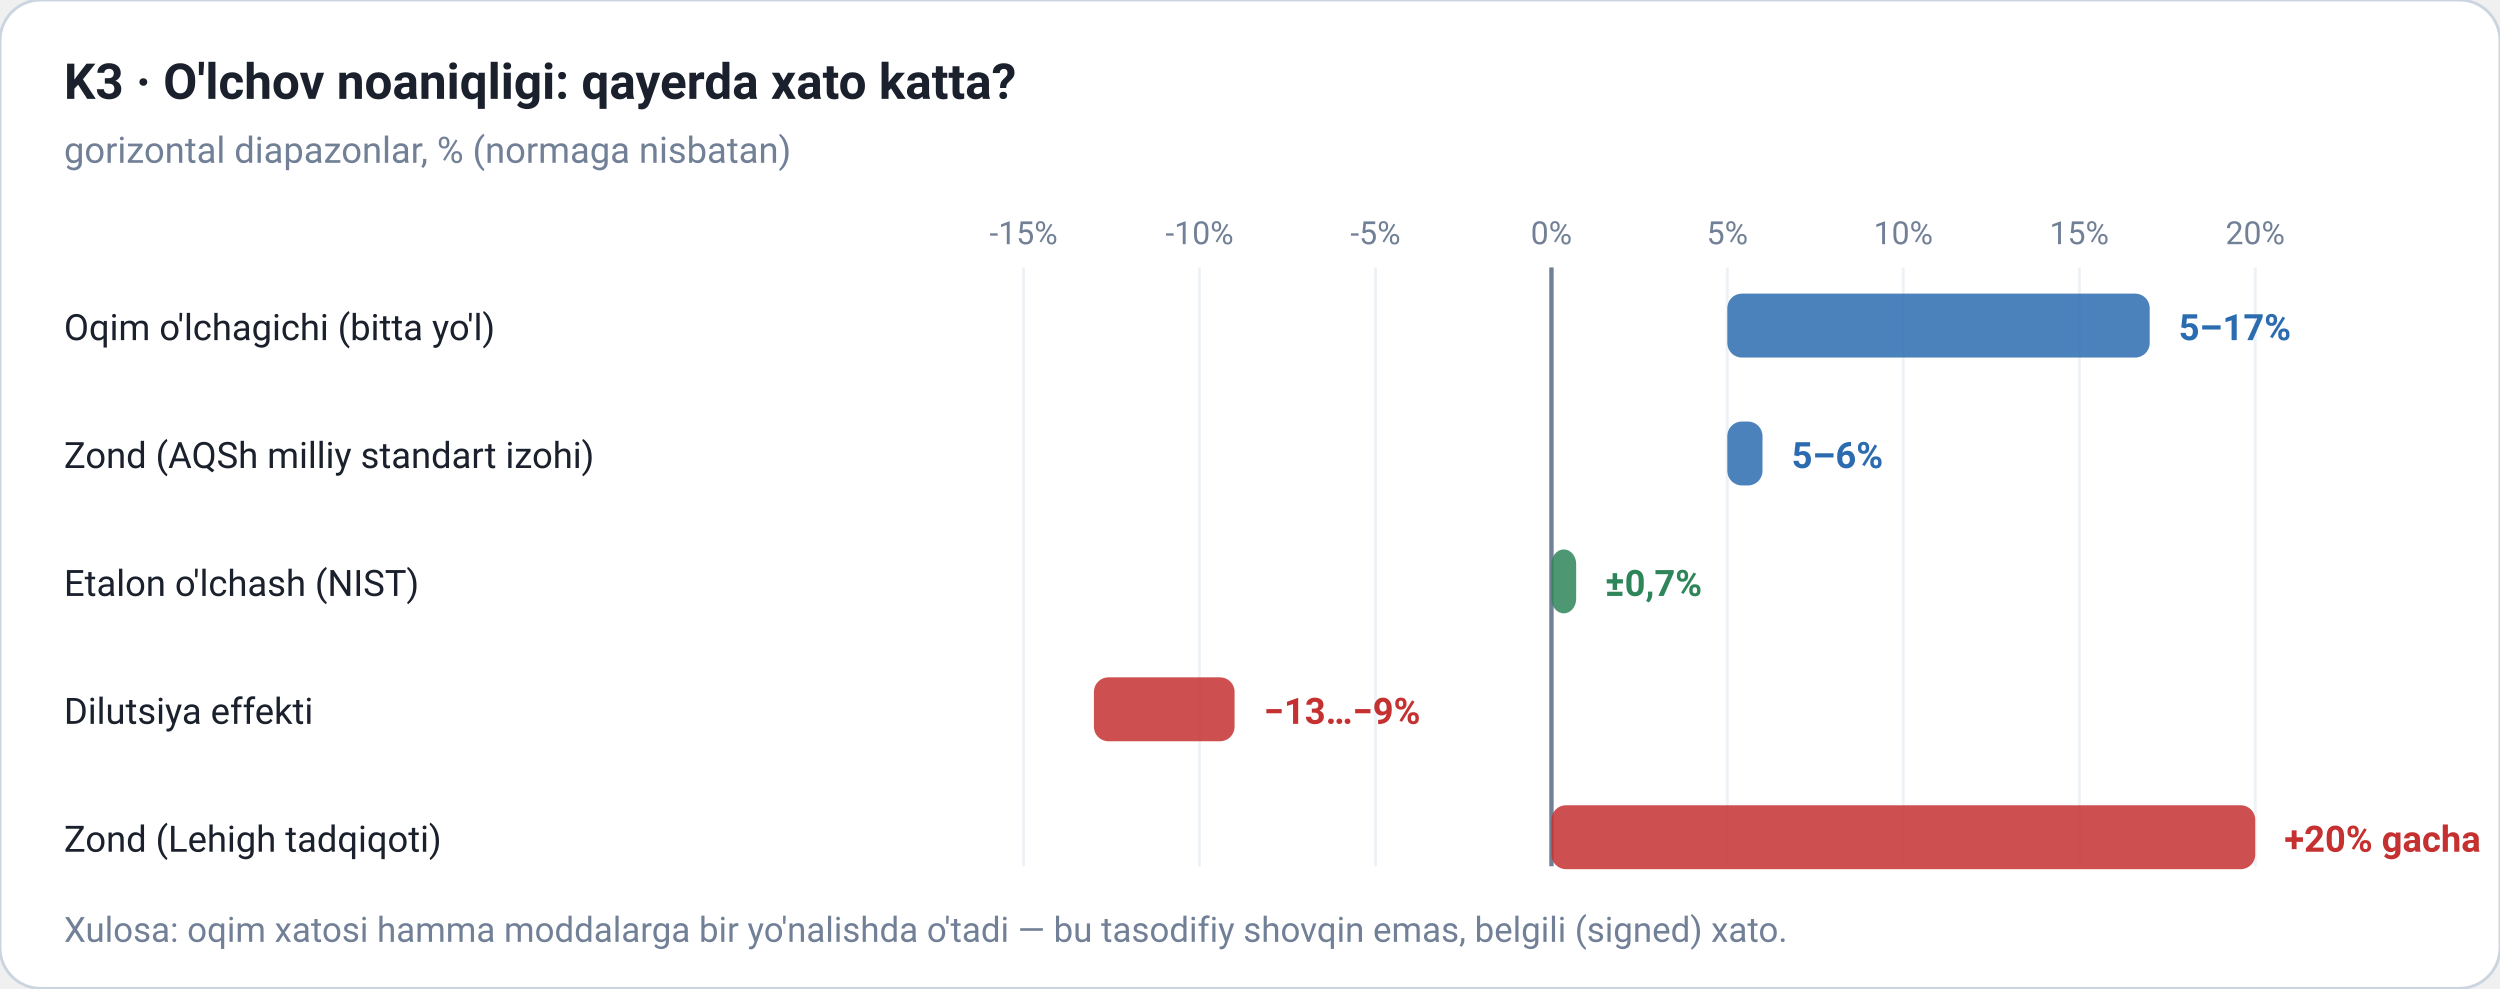
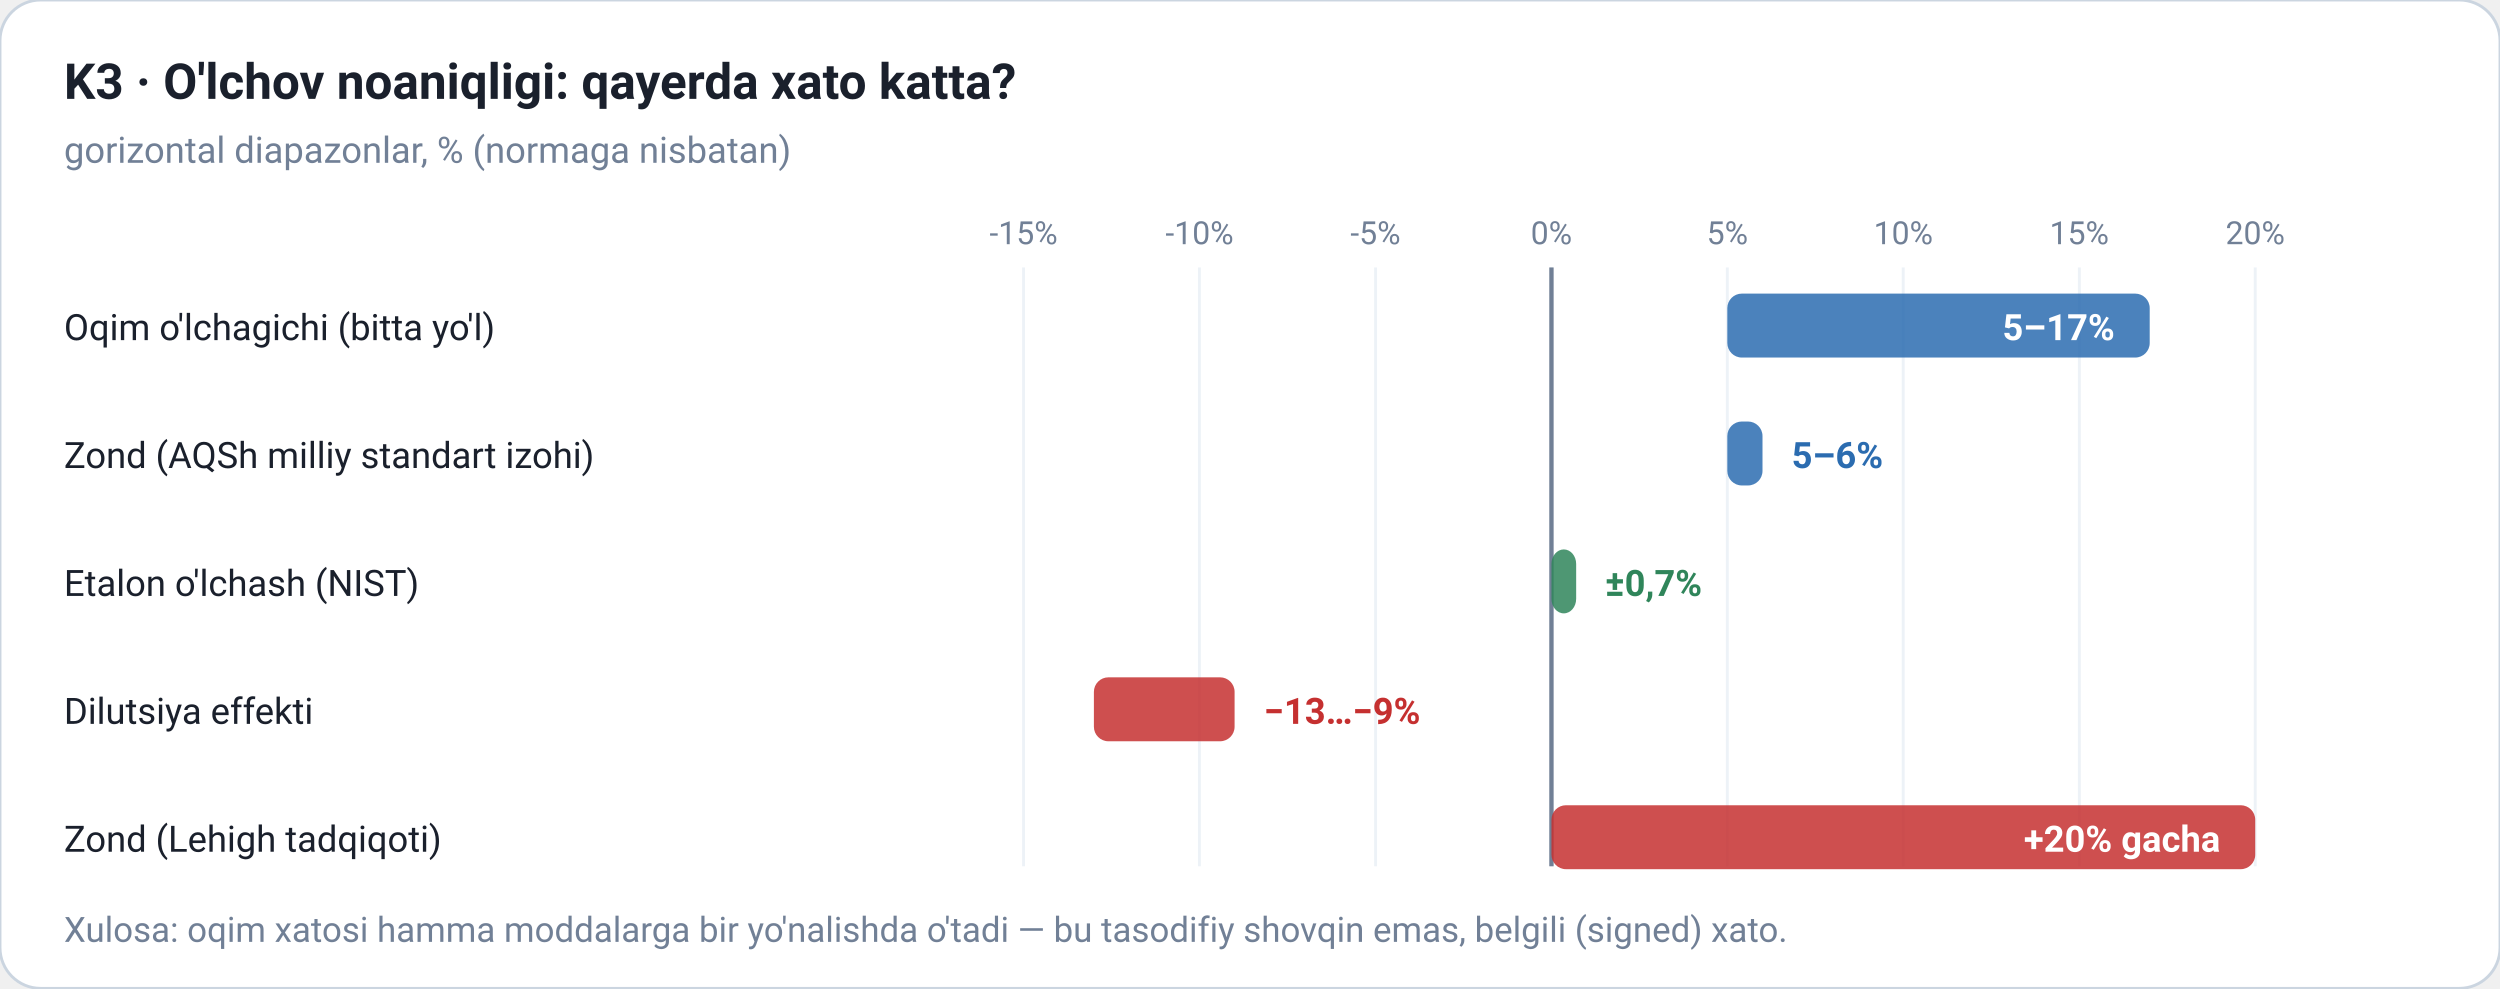
<svg xmlns="http://www.w3.org/2000/svg" viewBox="0 0 860 340" width="100%" role="img" aria-label="O'lchov noaniqligi diapazonlari" font-family="system-ui,-apple-system,Segoe UI,Roboto,Arial,sans-serif">
  <rect width="860" height="340" rx="14" fill="#ffffff" />
  <rect width="860" height="340" rx="14" fill="none" stroke="#cbd5e0" />
  <text x="22" y="34" font-size="17" fill="#1a202c" text-anchor="start" font-weight="700">K3 · O'lchov noaniqligi: qayerda xato katta?</text>
  <text x="22" y="56" font-size="12.5" fill="#718096" text-anchor="start" font-weight="400">gorizontal diapazonlar, % (normaga nisbatan)</text>
  <line x1="352.1" y1="92.0" x2="352.1" y2="298.0" stroke="#edf2f7" stroke-width="1" />
  <text x="352.105" y="84" font-size="11" fill="#718096" text-anchor="middle" font-weight="400">-15%</text>
  <line x1="412.6" y1="92.0" x2="412.6" y2="298.0" stroke="#edf2f7" stroke-width="1" />
  <text x="412.632" y="84" font-size="11" fill="#718096" text-anchor="middle" font-weight="400">-10%</text>
  <line x1="473.2" y1="92.0" x2="473.2" y2="298.0" stroke="#edf2f7" stroke-width="1" />
  <text x="473.158" y="84" font-size="11" fill="#718096" text-anchor="middle" font-weight="400">-5%</text>
  <line x1="533.7" y1="92.0" x2="533.7" y2="298.0" stroke="#edf2f7" stroke-width="1" />
  <text x="533.684" y="84" font-size="11" fill="#718096" text-anchor="middle" font-weight="400">0%</text>
  <line x1="594.2" y1="92.0" x2="594.2" y2="298.0" stroke="#edf2f7" stroke-width="1" />
  <text x="594.211" y="84" font-size="11" fill="#718096" text-anchor="middle" font-weight="400">5%</text>
  <line x1="654.7" y1="92.0" x2="654.7" y2="298.0" stroke="#edf2f7" stroke-width="1" />
  <text x="654.737" y="84" font-size="11" fill="#718096" text-anchor="middle" font-weight="400">10%</text>
  <line x1="715.3" y1="92.0" x2="715.3" y2="298.0" stroke="#edf2f7" stroke-width="1" />
  <text x="715.263" y="84" font-size="11" fill="#718096" text-anchor="middle" font-weight="400">15%</text>
  <line x1="775.8" y1="92.0" x2="775.8" y2="298.0" stroke="#edf2f7" stroke-width="1" />
  <text x="775.789" y="84" font-size="11" fill="#718096" text-anchor="middle" font-weight="400">20%</text>
  <line x1="533.7" y1="92.0" x2="533.7" y2="298.0" stroke="#718096" stroke-width="1.5" />
  <text x="22" y="117" font-size="12.5" fill="#1a202c" text-anchor="start" font-weight="400">Oqim o'lchagichi (bitta yo'l)</text>
  <rect x="594.2" y="101.0" width="145.3" height="22.0" rx="5" fill="#2b6cb0" opacity="0.85" />
-   <text x="749.474" y="117" font-size="12.5" fill="#2b6cb0" text-anchor="start" font-weight="600">5–17%</text>
+   <text x="727.474" y="117" font-size="12.5" fill="#ffffff" text-anchor="end" font-weight="600">5–17%</text>
  <text x="22" y="161" font-size="12.5" fill="#1a202c" text-anchor="start" font-weight="400">Zond (AQSh milliy standart izohi)</text>
  <rect x="594.2" y="145.0" width="12.1" height="22.0" rx="5" fill="#2b6cb0" opacity="0.85" />
  <text x="616.316" y="161" font-size="12.5" fill="#2b6cb0" text-anchor="start" font-weight="600">5–6%</text>
  <text x="22" y="205" font-size="12.5" fill="#1a202c" text-anchor="start" font-weight="400">Etalon o'lchash (NIST)</text>
  <rect x="533.7" y="189.0" width="8.5" height="22.0" rx="5" fill="#2f855a" opacity="0.85" />
  <text x="552.158" y="205" font-size="12.5" fill="#2f855a" text-anchor="start" font-weight="600">±0,7%</text>
  <text x="22" y="249" font-size="12.5" fill="#1a202c" text-anchor="start" font-weight="400">Dilutsiya effekti</text>
  <rect x="376.3" y="233.0" width="48.4" height="22.0" rx="5" fill="#c53030" opacity="0.85" />
  <text x="434.737" y="249" font-size="12.5" fill="#c53030" text-anchor="start" font-weight="600">−13…−9%</text>
  <text x="22" y="293" font-size="12.5" fill="#1a202c" text-anchor="start" font-weight="400">Zond (Lehigh tadqiqoti)</text>
  <rect x="533.7" y="277.0" width="242.1" height="22.0" rx="5" fill="#c53030" opacity="0.85" />
-   <text x="785.789" y="293" font-size="12.5" fill="#c53030" text-anchor="start" font-weight="600">+20% gacha</text>
+   <text x="763.789" y="293" font-size="12.5" fill="#ffffff" text-anchor="end" font-weight="600">+20% gacha</text>
  <text x="22" y="324" font-size="12" fill="#718096" text-anchor="start" font-weight="400">Xulosa: oqim xatosi hamma moddalarga bir yo'nalishda o'tadi — bu tasodifiy shovqin emas, belgili (signed) xato.</text>
</svg>
